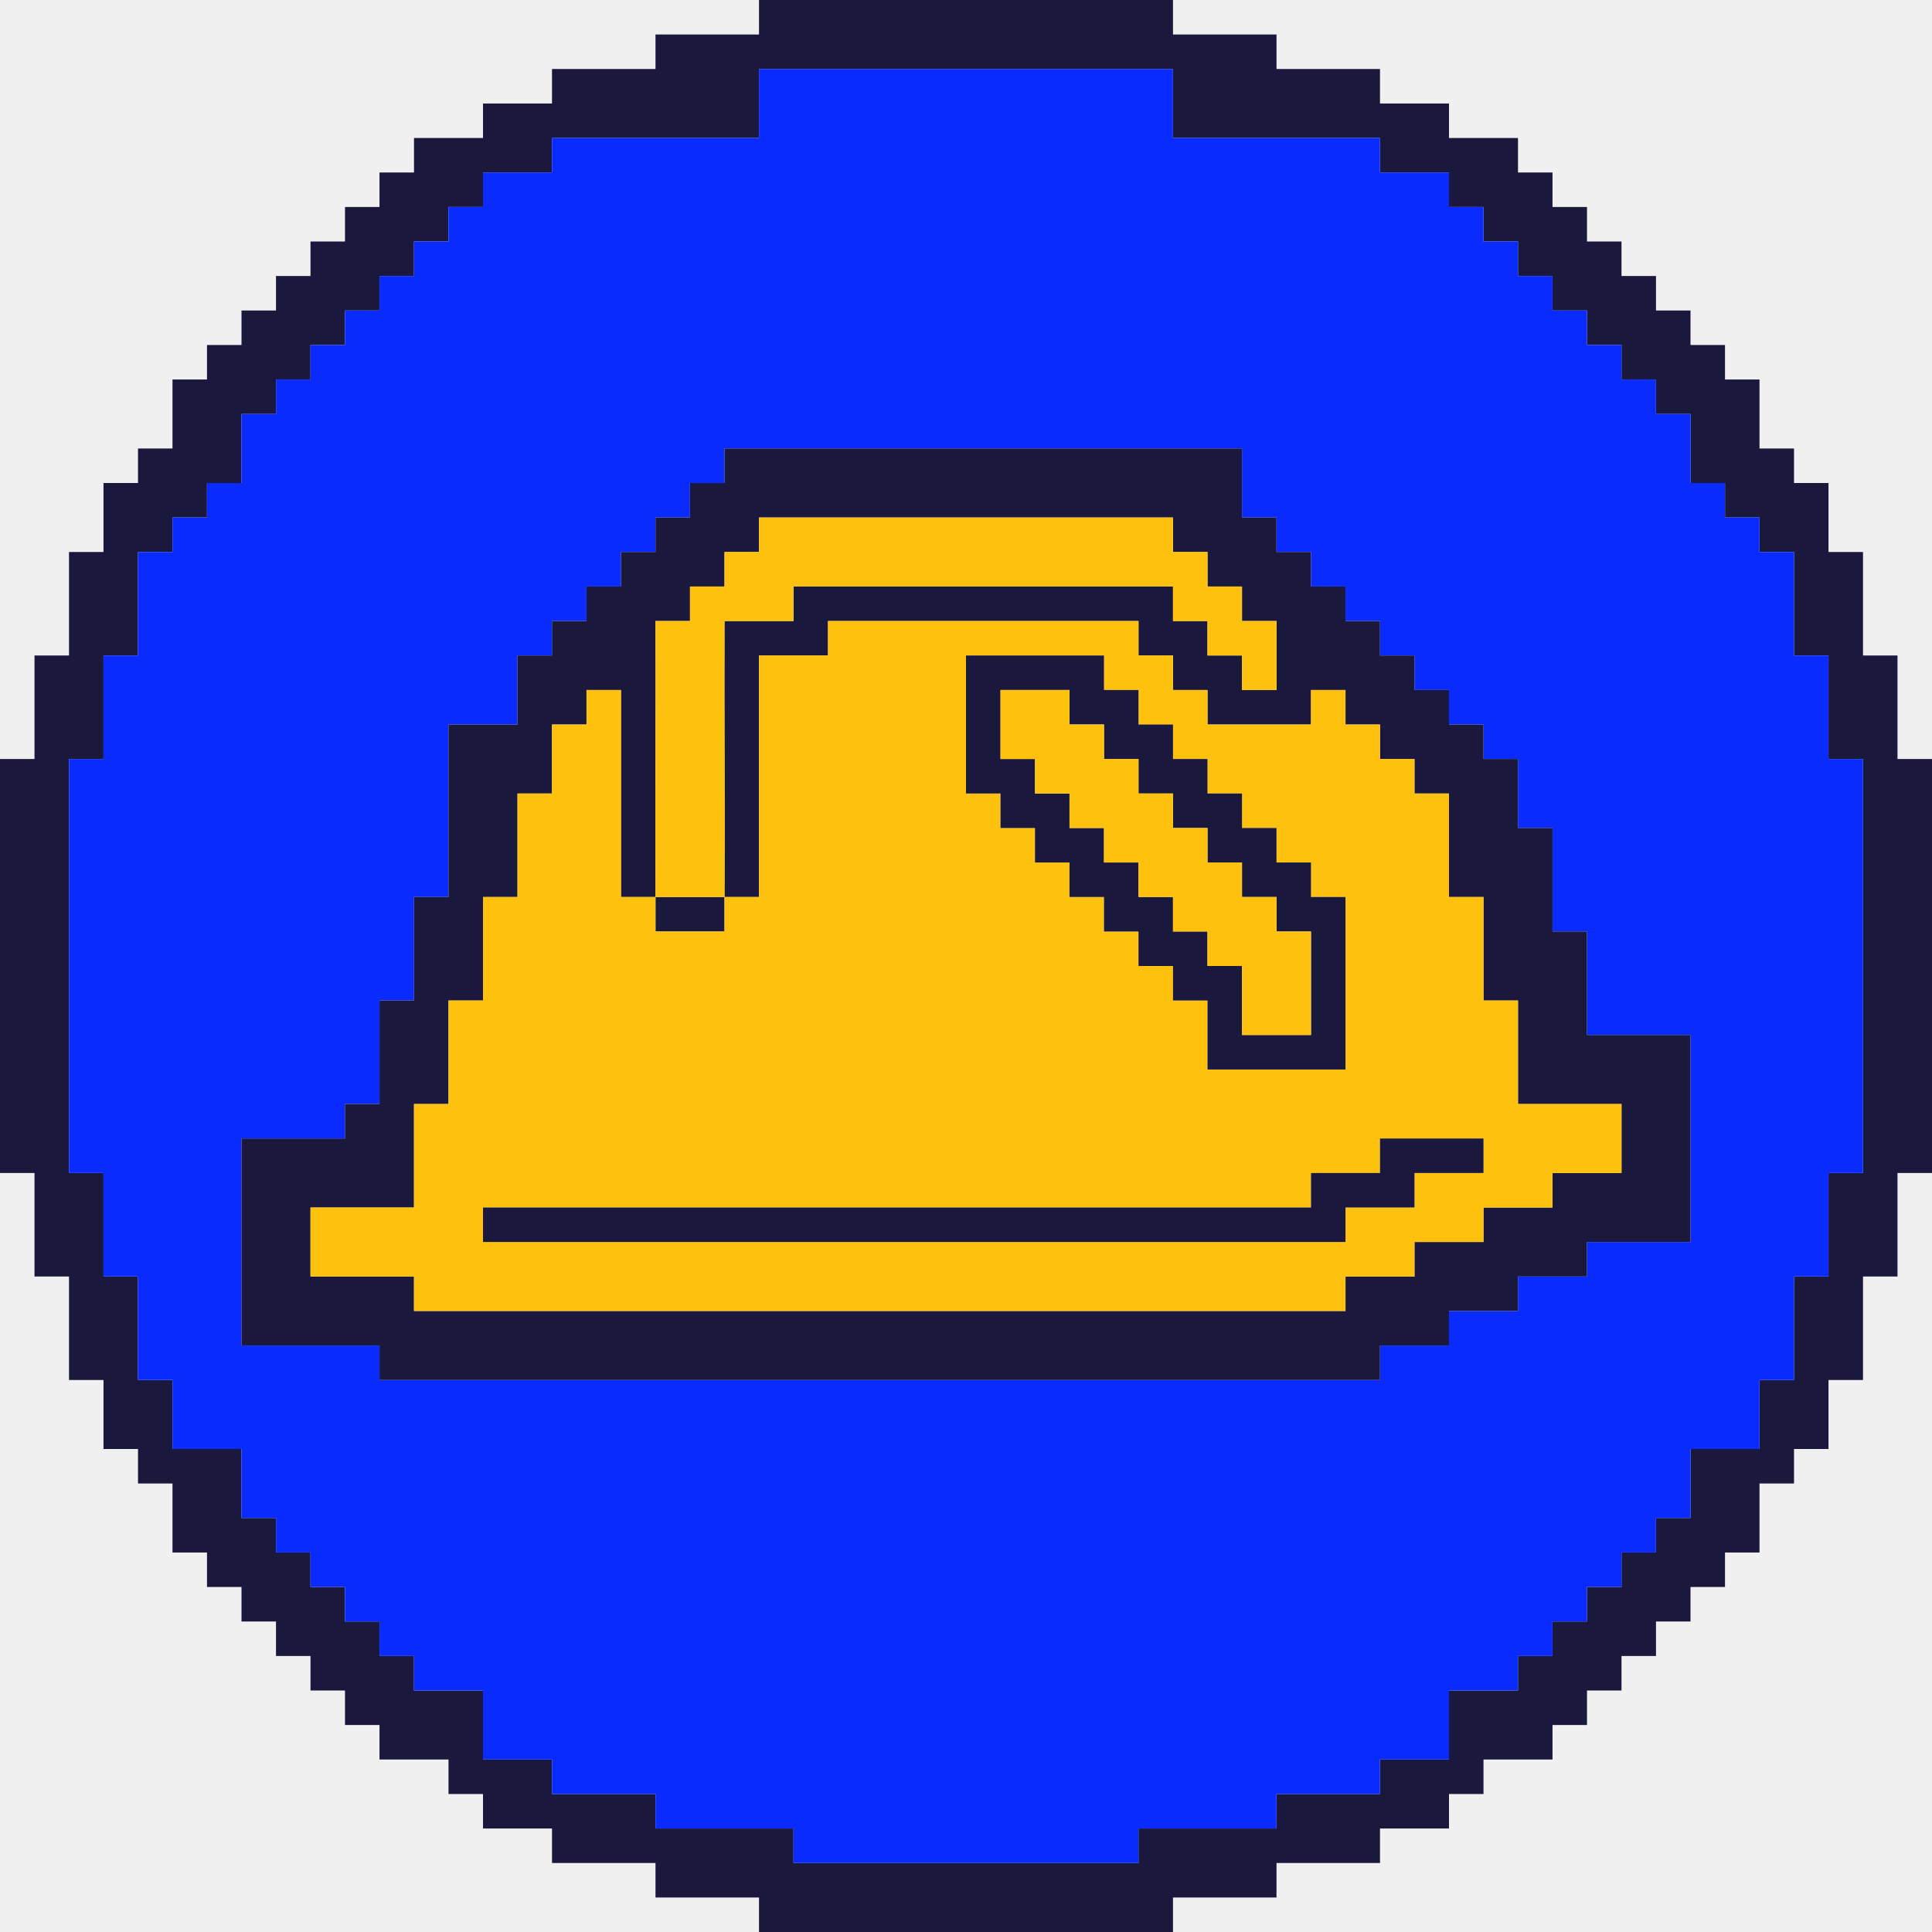
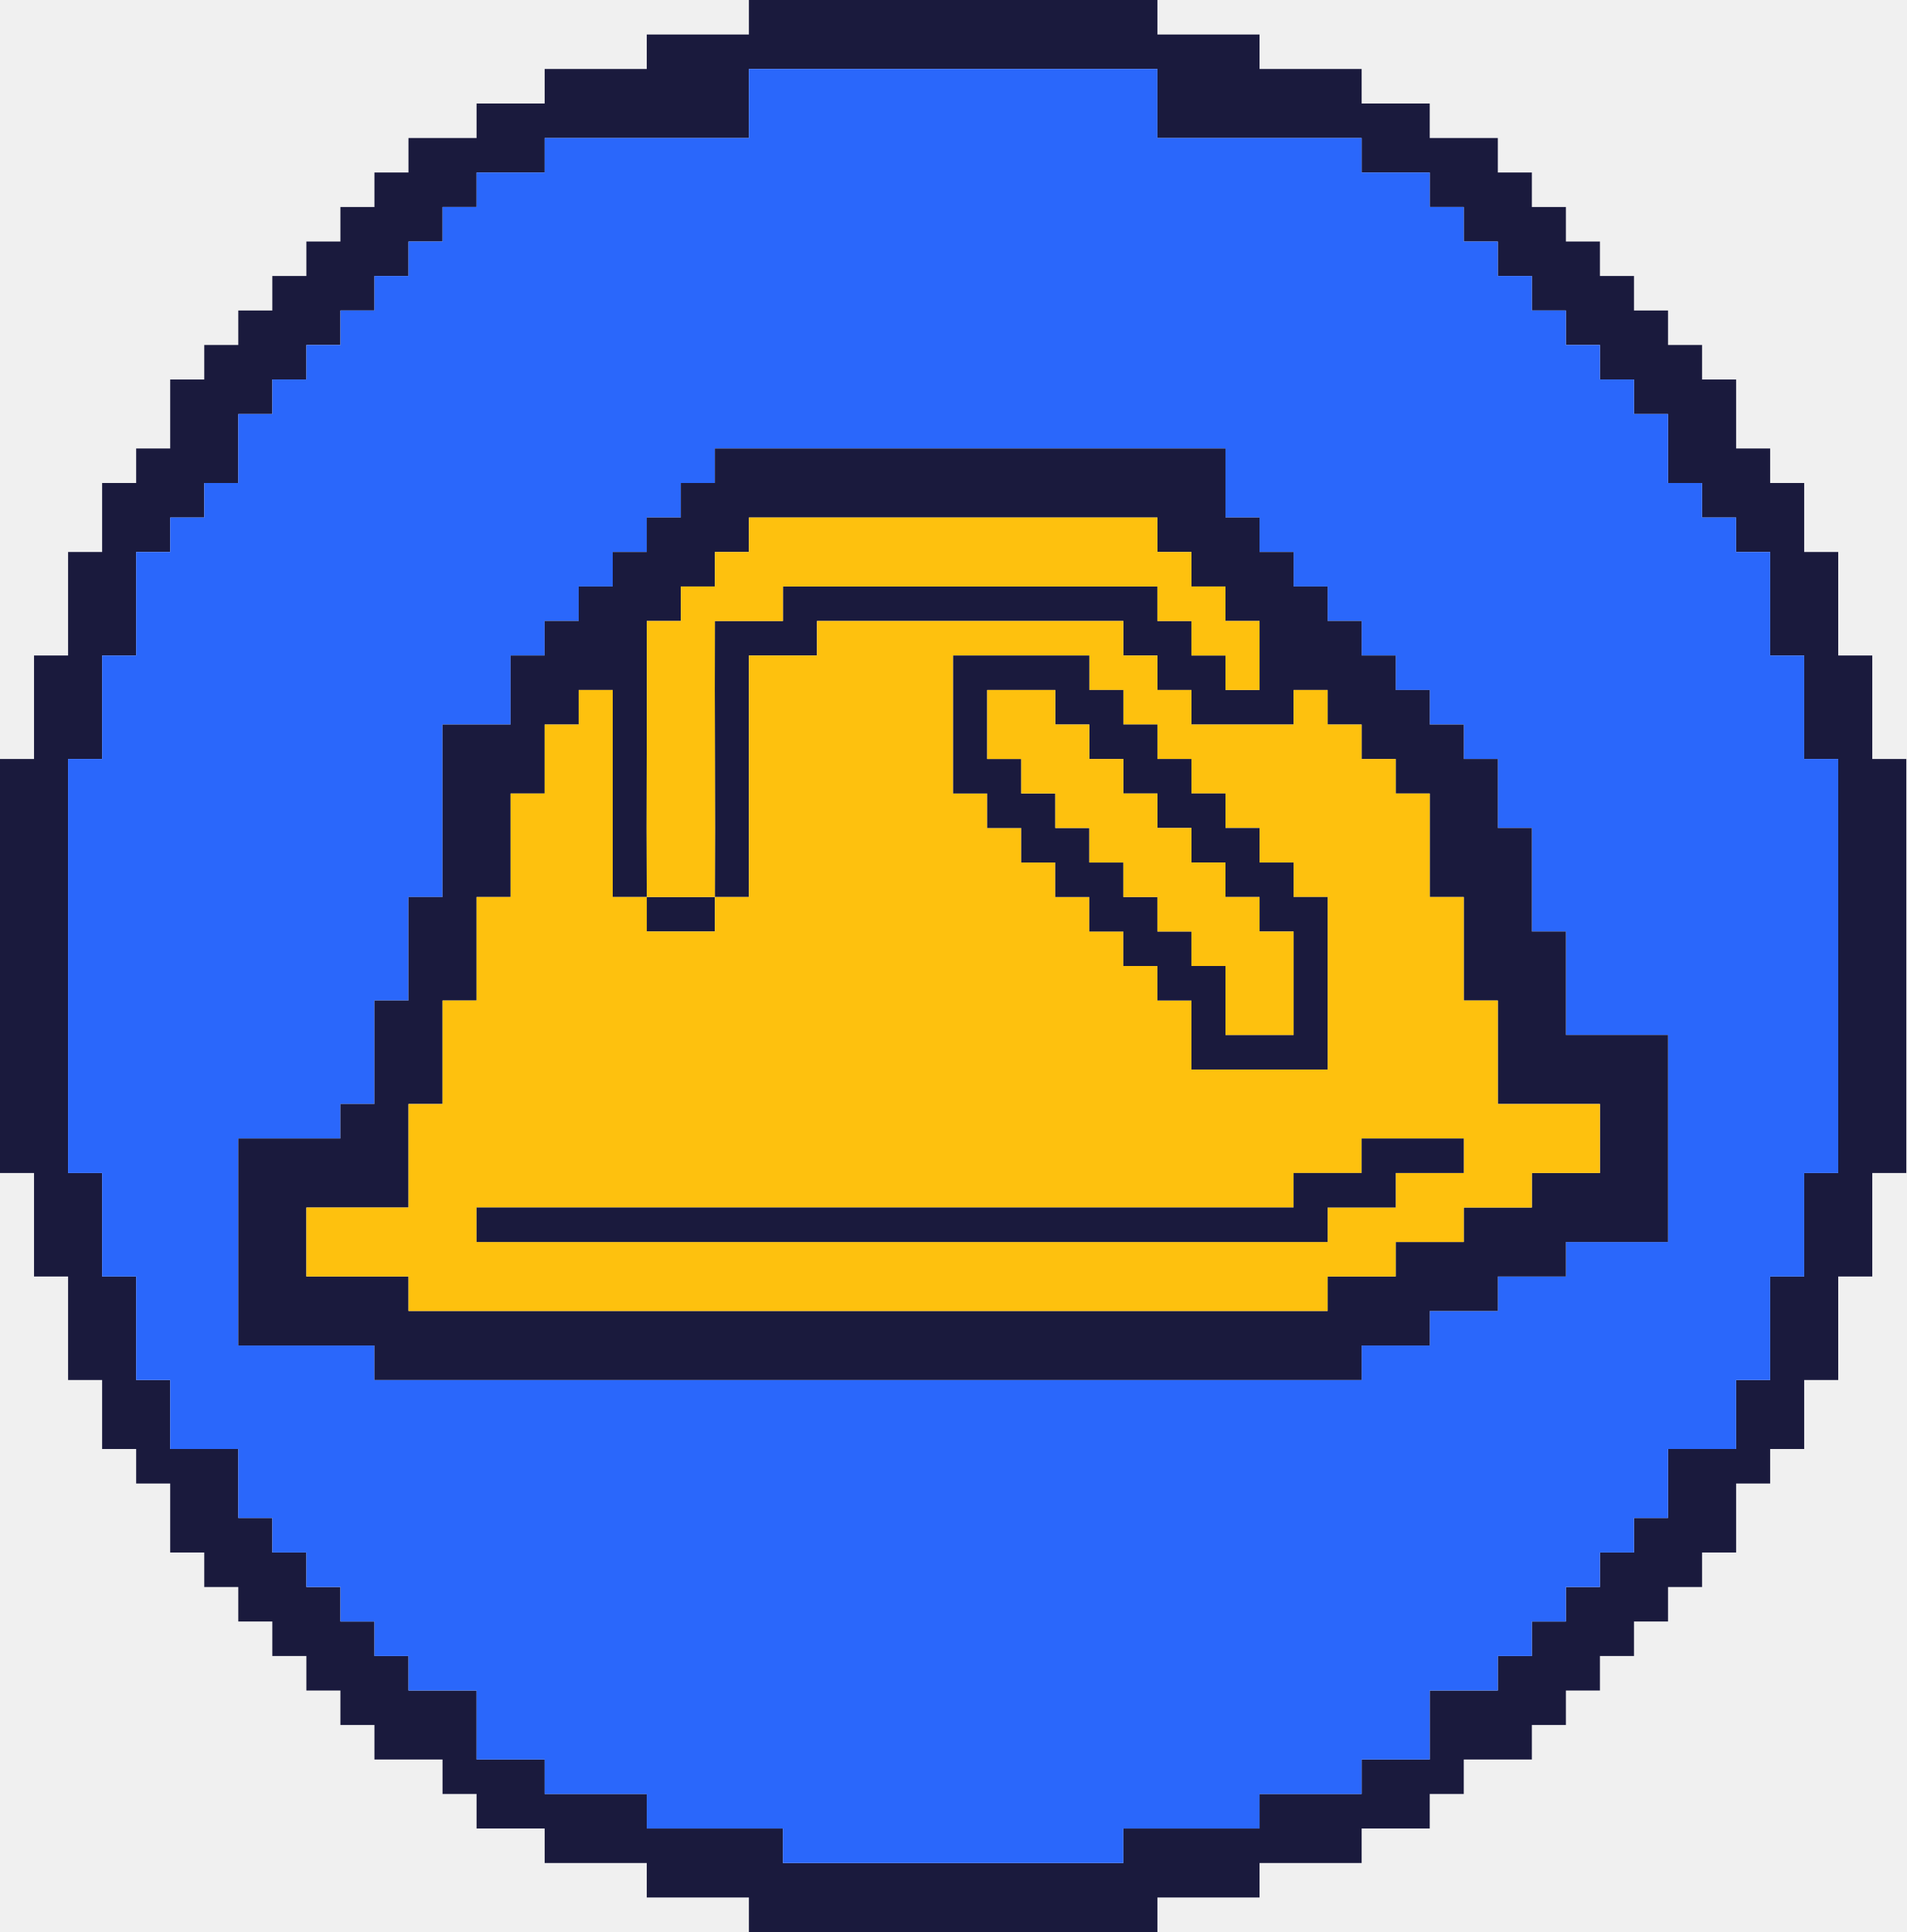
- <svg xmlns="http://www.w3.org/2000/svg" id="Capa_1" version="1.1" viewBox="0 0 1064 1064">
+ <svg xmlns="http://www.w3.org/2000/svg" width="75" height="76" viewBox="0 0 75 76" fill="none">
+   <g clip-path="url(#clip0_149_81)">
+     <path d="M45.536 0V1.357H49.554V2.714H53.571V4.071H56.25V5.429H58.929V6.786H60.268V8.143H61.607V9.5H62.946V10.857H64.286V12.214H65.625V13.571H66.964V14.929H68.304V17.643H69.643V19H70.982V21.714H72.321V25.786H73.661V29.857H75V46.143H73.661V50.214H72.321V54.286H70.982V57H69.643V58.357H68.304V61.071H66.964V62.429H65.625V63.786H64.286V65.143H62.946V66.5H61.607V67.857H60.268V69.214H57.589V70.571H56.25V71.929H53.571V73.286H49.554V74.643H45.536V76H29.464V74.643H25.446V73.286H21.429V71.929H18.75V70.571H17.411V69.214H14.732V67.857H13.393V66.5H12.054V65.143H10.714V63.786H9.375V62.429H8.036V61.071H6.696V58.357H5.357V57H4.018V54.286H2.679V50.214H1.339V46.143H0V29.857H1.339V25.786H2.679V21.714H4.018V19H5.357V17.643H6.696V14.929H8.036V13.571H9.375V12.214H10.714V10.857H12.054V9.5H13.393V8.143H14.732V6.786H16.071V5.429H18.75V4.071H21.429V2.714H25.446V1.357H29.464V0H45.536ZM45.536 2.714H29.464V5.429H21.429V6.786H18.75V8.143H17.411V9.5H16.071V10.857H14.732V12.214H13.393V13.571H12.054V14.929H10.714V16.286H9.375V19H8.036V20.357H6.696V21.714H5.357V25.786H4.018V29.857H2.679V46.143H4.018V50.214H5.357V54.286H6.696V57H9.375V59.714H10.714V61.071H12.054V62.429H13.393V63.786H14.732V65.143H16.071V66.5H18.75V69.214H21.429V70.571H25.446V71.929H30.804V73.286H44.196V71.929H49.554V70.571H53.571V69.214H56.25V66.5H58.929V65.143H60.268V63.786H61.607V62.429H62.946V61.071H64.286V59.714H65.625V57H68.304V54.286H69.643V50.214H70.982V46.143H72.321V29.857H70.982V25.786H69.643V21.714H68.304V20.357H66.964V19H65.625V16.286H64.286V14.929H62.946V13.571H61.607V12.214H60.268V10.857H58.929V9.5H57.589V8.143H56.25V6.786H53.571V5.429H45.536V2.714Z" fill="#1A1A3D" />
+     <path d="M45.536 2.714V5.429H53.571V6.786H56.25V8.143H57.589V9.5H58.928V10.857H60.268V12.214H61.607V13.571H62.946V14.928H64.286V16.286H65.625V19H66.964V20.357H68.303V21.714H69.643V25.786H70.982V29.857H72.321V46.143H70.982V50.214H69.643V54.286H68.303V57H65.625V59.714H64.286V61.071H62.946V62.428H61.607V63.786H60.268V65.143H58.928V66.5H56.25V69.214H53.571V70.571H49.553V71.928H44.196V73.286H30.803V71.928H25.446V70.571H21.428V69.214H18.75V66.5H16.071V65.143H14.732V63.786H13.393V62.428H12.053V61.071H10.714V59.714H9.375V57H6.696V54.286H5.357V50.214H4.018V46.143H2.678V29.857H4.018V25.786H5.357V21.714H6.696V20.357H8.036V19H9.375V16.286H10.714V14.928H12.053V13.571H13.393V12.214H14.732V10.857H16.071V9.5H17.411V8.143H18.75V6.786H21.428V5.429H29.464V2.714H45.536ZM48.214 17.643H28.125V19H26.786V20.357H25.446V21.714H24.107V23.071H22.768V24.428H21.428V25.786H20.089V28.5H17.411V35.286H16.071V39.357H14.732V43.428H13.393V44.786H9.375V52.928H14.732V54.286H53.571V52.928H56.25V51.571H58.928V50.214H61.607V48.857H65.625V40.714H61.607V36.643H60.268V32.571H58.928V29.857H57.589V28.5H56.25V27.143H54.911V25.786H53.571V24.428H52.232V23.071H50.893V21.714H49.553V20.357H48.214V17.643Z" fill="#2A67FB" />
+     <path d="M48.214 17.643V20.357H49.554V21.714H50.893V23.071H52.232V24.428H53.571V25.786H54.911V27.143H56.25V28.5H57.589V29.857H58.929V32.571H60.268V36.643H61.607V40.714H65.625V48.857H61.607V50.214H58.929V51.571H56.25V52.928H53.571V54.286H14.732V52.928H9.375V44.786H13.393V43.428H14.732V39.357H16.071V35.286H17.411V28.5H20.089V25.786H21.429V24.428H22.768V23.071H24.107V21.714H25.446V20.357H26.786V19H28.125V17.643H48.214ZM28.125 35.286C28.145 31.668 28.11 28.046 28.125 24.428H30.804V23.071H45.536V24.428H46.875V25.786H48.214V27.143H49.554V24.428H48.214V23.071H46.875V21.714H45.536V20.357H29.464V21.714H28.125V23.071H26.786V24.428H25.446C25.462 28.046 25.426 31.668 25.446 35.286C25.001 35.283 24.553 35.288 24.107 35.286V27.143H22.768V28.5H21.429V31.214H20.089V35.286H18.75V39.357H17.411V43.428H16.071V47.5H12.054V50.214H16.071V51.571H52.232V50.214H54.911V48.857H57.589V47.5H60.268V46.143H62.946V43.428H58.929V39.357H57.589V35.286H56.25V31.214H54.911V29.857H53.571V28.5H52.232V27.143H50.893V28.5H46.875V27.143H45.536V25.786H44.196V24.428H32.143V25.786H29.464V35.286C29.019 35.288 28.57 35.283 28.125 35.286Z" fill="#1A1A3D" />
+     <path d="M28.125 35.286C28.122 35.737 28.127 36.191 28.125 36.643H25.446C25.444 36.191 25.449 35.737 25.446 35.286C26.338 35.291 27.233 35.291 28.125 35.286Z" fill="#1A1A3D" />
+     <path d="M25.446 35.286C25.426 31.668 25.462 28.047 25.446 24.429H26.786V23.072H28.125V21.714H29.464V20.357H45.536V21.714H46.875V23.072H48.214V24.429H49.553V27.143H48.214V25.786H46.875V24.429H45.536V23.072H30.804V24.429H28.125C28.11 28.047 28.145 31.668 28.125 35.286C27.233 35.291 26.338 35.291 25.446 35.286Z" fill="#FEC10E" />
+     <path d="M28.125 35.286C28.57 35.283 29.019 35.288 29.464 35.286V25.786H32.143V24.429H44.196V25.786H45.536V27.143H46.875V28.5H50.893V27.143H52.232V28.5H53.571V29.857H54.911V31.214H56.25V35.286H57.589V39.357H58.928V43.429H62.946V46.143H60.268V47.5H57.589V48.857H54.911V50.214H52.232V51.571H16.071V50.214H12.053V47.5H16.071V43.429H17.411V39.357H18.75V35.286H20.089V31.214H21.428V28.5H22.768V27.143H24.107V35.286C24.552 35.288 25.001 35.283 25.446 35.286C25.449 35.737 25.444 36.191 25.446 36.643H28.125C28.127 36.191 28.122 35.737 28.125 35.286ZM42.857 25.786H37.5V31.214H38.839V32.571H40.178V33.929H41.518V35.286H42.857V36.643H44.196V38H45.536V39.357H46.875V42.071H52.232V35.286H50.893V33.929H49.553V32.571H48.214V31.214H46.875V29.857H45.536V28.5H44.196V27.143H42.857V25.786ZM57.589 44.786H53.571V46.143H50.893V47.5H18.75V48.857H52.232V47.5H54.911V46.143H57.589V44.786Z" fill="#FEC10E" />
+     <path d="M42.857 25.786V27.143H44.196V28.5H45.536V29.857H46.875V31.214H48.214V32.572H49.554V33.929H50.893V35.286H52.232V42.072H46.875V39.357H45.536V38H44.196V36.643H42.857V35.286H41.518V33.929H40.179V32.572H38.839V31.214H37.5V25.786H42.857ZM41.518 27.143H38.839V29.857H40.179V31.214H41.518V32.572H42.857V33.929H44.196V35.286H45.536V36.643H46.875V38H48.214V40.714H50.893V36.643H49.554V35.286H48.214V33.929H46.875V32.572H45.536V31.214H44.196V29.857H42.857V28.5H41.518V27.143Z" fill="#1A1A3D" />
+     <path d="M57.589 44.786V46.143H54.911V47.5H52.232V48.857H18.75V47.5H50.893V46.143H53.571V44.786H57.589Z" fill="#1A1A3D" />
+     <path d="M41.518 27.143V28.5H42.857V29.857H44.197V31.214H45.536V32.571H46.875V33.928H48.214V35.286H49.554V36.643H50.893V40.714H48.214V38H46.875V36.643H45.536V35.286H44.197V33.928H42.857V32.571H41.518V31.214H40.179V29.857H38.839V27.143H41.518Z" fill="#FEC10E" />
+   </g>
  <defs>
-     <style>
-       .st0 {
-         fill: #fec10e;
-       }
- 
-       .st1 {
-         fill: #0a2bfe;
-       }
- 
-       .st2 {
-         fill: #1a183c;
-       }
-     </style>
+     <clipPath id="clip0_149_81">
+       <rect width="75" height="76" fill="white" />
+     </clipPath>
  </defs>
-   <path class="st2" d="M646,0v19h57v19h57v19h38v19h38v19h19v19h19v19h19v19h19v19h19v19h19v19h19v38h19v19h19v38h19v57h19v57h19v228h-19v57h-19v57h-19v38h-19v19h-19v38h-19v19h-19v19h-19v19h-19v19h-19v19h-19v19h-38v19h-19v19h-38v19h-57v19h-57v19h-228v-19h-57v-19h-57v-19h-38v-19h-19v-19h-38v-19h-19v-19h-19v-19h-19v-19h-19v-19h-19v-19h-19v-38h-19v-19h-19v-38h-19v-57h-19v-57H0v-228h19v-57h19v-57h19v-38h19v-19h19v-38h19v-19h19v-19h19v-19h19v-19h19v-19h19v-19h19v-19h38v-19h38v-19h57v-19h57V0h228ZM646,38h-228v38h-114v19h-38v19h-19v19h-19v19h-19v19h-19v19h-19v19h-19v19h-19v38h-19v19h-19v19h-19v57h-19v57h-19v228h19v57h19v57h19v38h38v38h19v19h19v19h19v19h19v19h19v19h38v38h38v19h57v19h76v19h190v-19h76v-19h57v-19h38v-38h38v-19h19v-19h19v-19h19v-19h19v-19h19v-38h38v-38h19v-57h19v-57h19v-228h-19v-57h-19v-57h-19v-19h-19v-19h-19v-38h-19v-19h-19v-19h-19v-19h-19v-19h-19v-19h-19v-19h-19v-19h-38v-19h-114v-38Z" />
-   <path class="st1" d="M646,38v38h114v19h38v19h19v19h19v19h19v19h19v19h19v19h19v19h19v38h19v19h19v19h19v57h19v57h19v228h-19v57h-19v57h-19v38h-38v38h-19v19h-19v19h-19v19h-19v19h-19v19h-38v38h-38v19h-57v19h-76v19h-190v-19h-76v-19h-57v-19h-38v-38h-38v-19h-19v-19h-19v-19h-19v-19h-19v-19h-19v-38h-38v-38h-19v-57h-19v-57h-19v-228h19v-57h19v-57h19v-19h19v-19h19v-38h19v-19h19v-19h19v-19h19v-19h19v-19h19v-19h19v-19h38v-19h114v-38h228ZM684,247h-285v19h-19v19h-19v19h-19v19h-19v19h-19v19h-19v38h-38v95h-19v57h-19v57h-19v19h-57v114h76v19h551v-19h38v-19h38v-19h38v-19h57v-114h-57v-57h-19v-57h-19v-38h-19v-19h-19v-19h-19v-19h-19v-19h-19v-19h-19v-19h-19v-19h-19v-38Z" />
-   <path class="st2" d="M684,247v38h19v19h19v19h19v19h19v19h19v19h19v19h19v19h19v38h19v57h19v57h57v114h-57v19h-38v19h-38v19h-38v19H209v-19h-76v-114h57v-19h19v-57h19v-57h19v-95h38v-38h19v-19h19v-19h19v-19h19v-19h19v-19h19v-19h285ZM399,494c.29-50.65-.22-101.35,0-152h38v-19h209v19h19v19h19v19h19v-38h-19v-19h-19v-19h-19v-19h-228v19h-19v19h-19v19h-19c.22,50.65-.29,101.35,0,152-6.32-.04-12.68.03-19,0v-114h-19v19h-19v38h-19v57h-19v57h-19v57h-19v57h-57v38h57v19h513v-19h38v-19h38v-19h38v-19h38v-38h-57v-57h-19v-57h-19v-57h-19v-19h-19v-19h-19v-19h-19v19h-57v-19h-19v-19h-19v-19h-171v19h-38v133c-6.32.03-12.68-.04-19,0Z" />
-   <path class="st2" d="M399,494c-.04,6.32.03,12.68,0,19h-38c-.03-6.32.04-12.68,0-19,12.65.07,25.35.07,38,0Z" />
-   <path class="st0" d="M361,494c-.29-50.65.22-101.35,0-152h19v-19h19v-19h19v-19h228v19h19v19h19v19h19v38h-19v-19h-19v-19h-19v-19h-209v19h-38c-.22,50.65.29,101.35,0,152-12.65.07-25.35.07-38,0Z" />
-   <path class="st0" d="M399,494c6.32-.04,12.68.03,19,0v-133h38v-19h171v19h19v19h19v19h57v-19h19v19h19v19h19v19h19v57h19v57h19v57h57v38h-38v19h-38v19h-38v19h-38v19H228v-19h-57v-38h57v-57h19v-57h19v-57h19v-57h19v-38h19v-19h19v114c6.32.03,12.68-.04,19,0,.04,6.32-.03,12.68,0,19h38c.03-6.32-.04-12.68,0-19ZM608,361h-76v76h19v19h19v19h19v19h19v19h19v19h19v19h19v38h76v-95h-19v-19h-19v-19h-19v-19h-19v-19h-19v-19h-19v-19h-19v-19ZM817,627h-57v19h-38v19h-456v19h475v-19h38v-19h38v-19Z" />
-   <path class="st2" d="M608,361v19h19v19h19v19h19v19h19v19h19v19h19v19h19v95h-76v-38h-19v-19h-19v-19h-19v-19h-19v-19h-19v-19h-19v-19h-19v-76h76ZM589,380h-38v38h19v19h19v19h19v19h19v19h19v19h19v19h19v38h38v-57h-19v-19h-19v-19h-19v-19h-19v-19h-19v-19h-19v-19h-19v-19Z" />
-   <polygon class="st2" points="817 627 817 646 779 646 779 665 741 665 741 684 266 684 266 665 722 665 722 646 760 646 760 627 817 627" />
-   <polygon class="st0" points="589 380 589 399 608 399 608 418 627 418 627 437 646 437 646 456 665 456 665 475 684 475 684 494 703 494 703 513 722 513 722 570 684 570 684 532 665 532 665 513 646 513 646 494 627 494 627 475 608 475 608 456 589 456 589 437 570 437 570 418 551 418 551 380 589 380" />
</svg>
